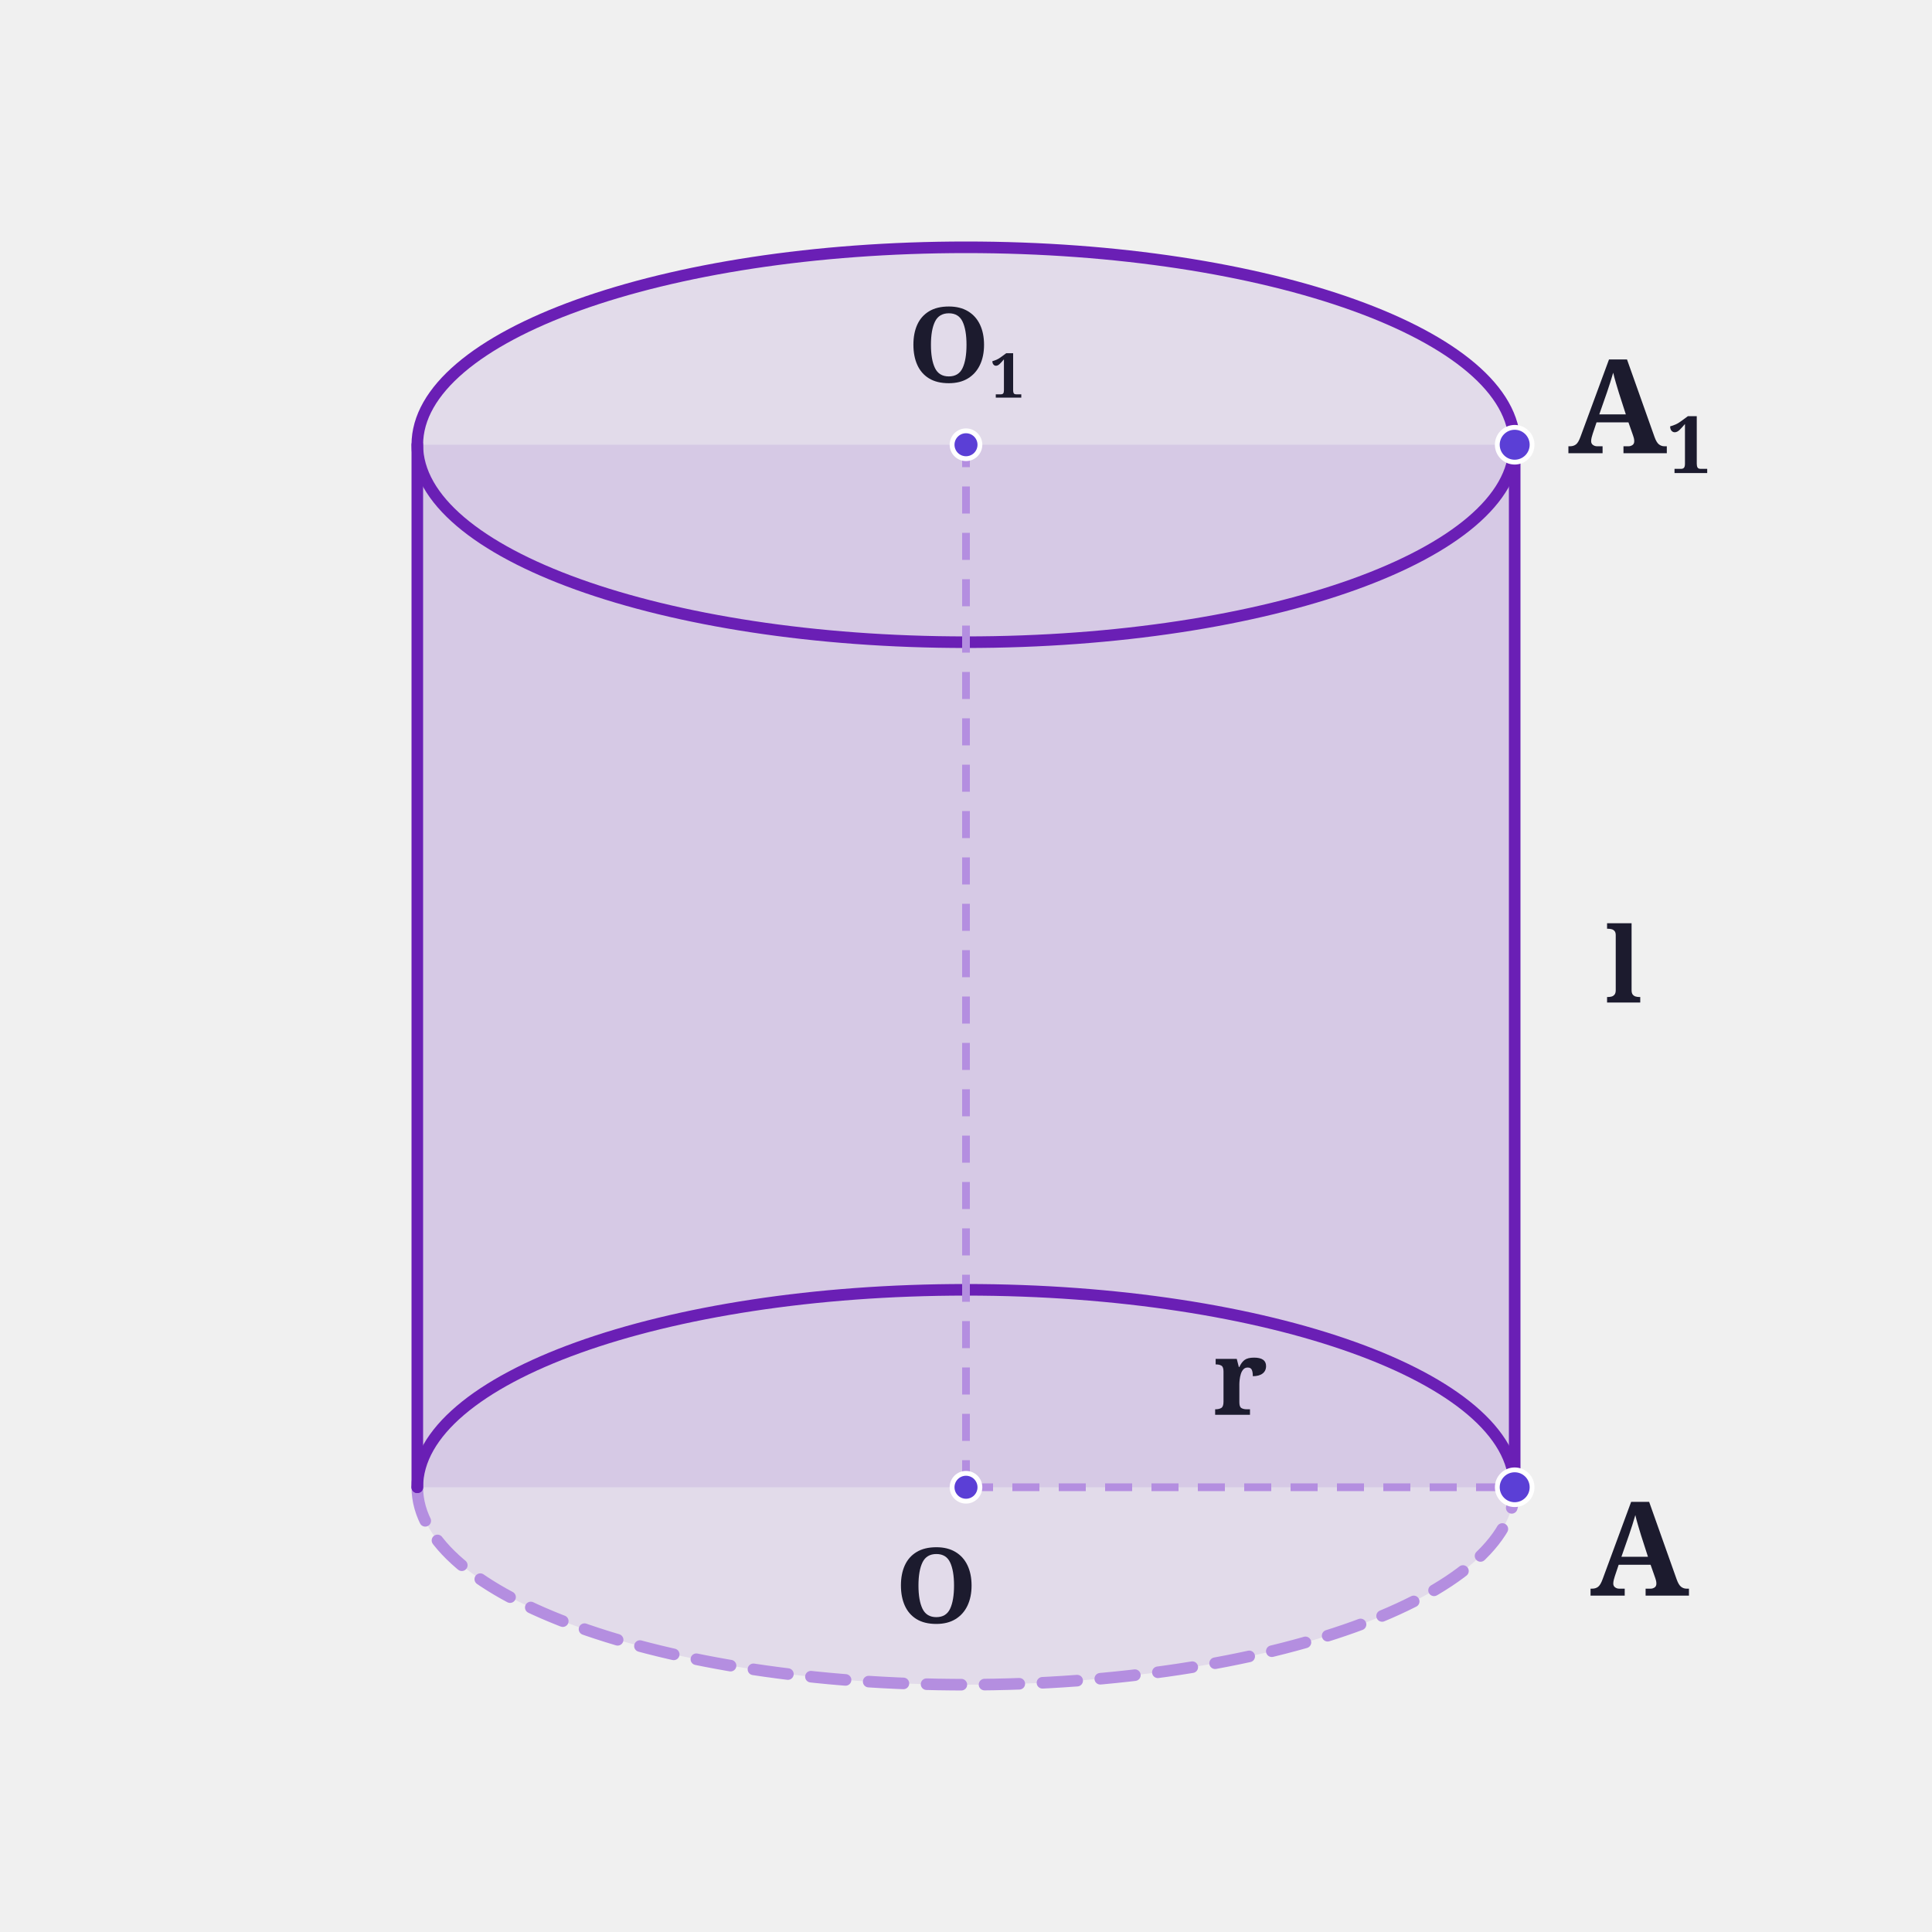
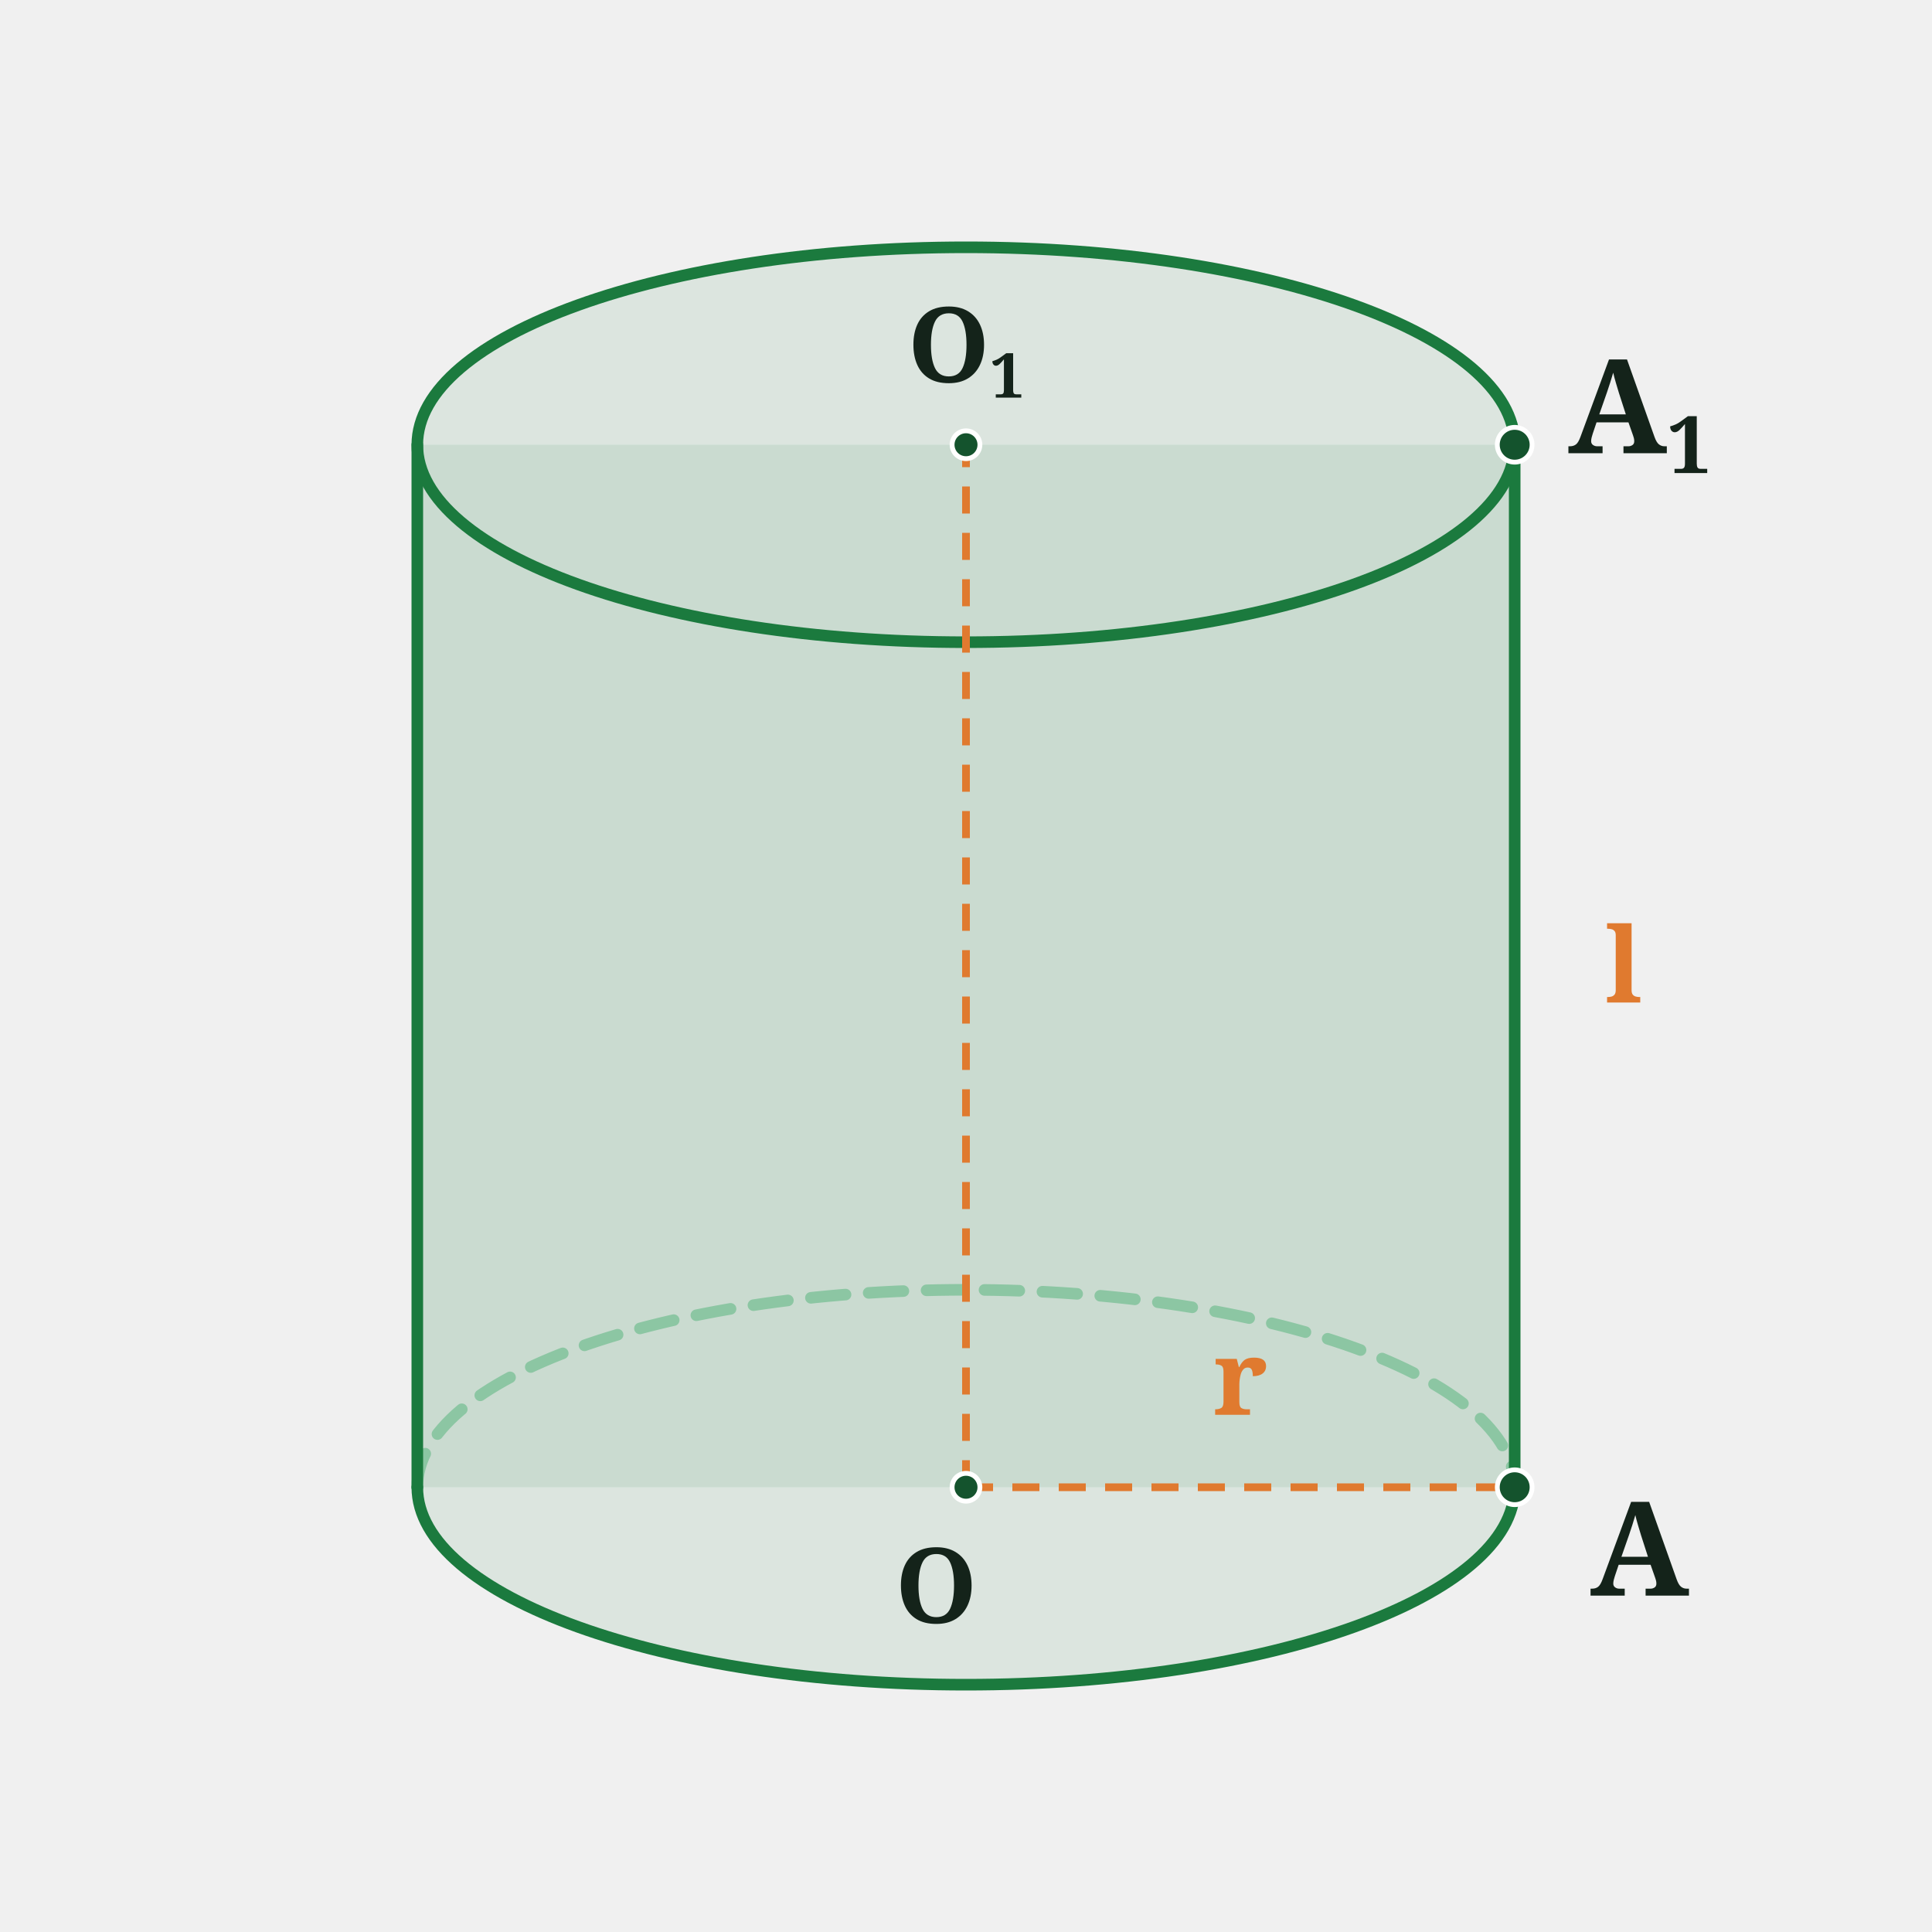
<svg xmlns="http://www.w3.org/2000/svg" viewBox="0 0 1000 1000" width="1000" height="1000">
-   <polygon points="216.0,230.2 784.0,230.2 784.0,769.8 216.0,769.8" fill="#6a1fb5" fill-opacity="0.1" stroke="none" />
-   <path d="M 216.0 769.8 L 216.0 230.2 A 284.0 102.2 0 1 1 784.0 230.2 L 784.0 769.8 A 284.0 102.2 0 0 1 216.0 769.8 Z" fill="#6a1fb5" fill-opacity="0.1" stroke="none" />
-   <path d="M 216.0 769.8 A 284.0 102.2 0 0 0 784.0 769.8" fill="none" stroke="#b48ee0" stroke-width="6" stroke-dasharray="18,12" stroke-linecap="round" />
-   <path d="M 216.0 769.8 A 284.0 102.2 0 0 1 784.0 769.8" fill="none" stroke="#6a1fb5" stroke-width="6" stroke-linecap="round" />
-   <ellipse cx="500.0" cy="230.2" rx="284.0" ry="102.2" fill="none" stroke="#6a1fb5" stroke-width="6" />
-   <line x1="216.0" y1="769.8" x2="216.0" y2="230.2" stroke="#6a1fb5" stroke-width="6" stroke-linecap="round" />
-   <line x1="784.0" y1="769.8" x2="784.0" y2="230.2" stroke="#6a1fb5" stroke-width="6" stroke-linecap="round" />
-   <line x1="500.0" y1="769.8" x2="500.0" y2="230.2" stroke="#b48ee0" stroke-width="4" stroke-dasharray="14,10" />
-   <line x1="500.0" y1="769.8" x2="784.0" y2="769.8" stroke="#b48ee0" stroke-width="4" stroke-dasharray="14,10" />
-   <circle cx="784.0" cy="769.8" r="9" fill="#5b3fd6" stroke="#fff" stroke-width="2.5" />
-   <circle cx="784.0" cy="230.2" r="9" fill="#5b3fd6" stroke="#fff" stroke-width="2.5" />
-   <circle cx="500.0" cy="769.8" r="7.2" fill="#5b3fd6" stroke="#fff" stroke-width="2.5" />
-   <circle cx="500.0" cy="230.2" r="7.2" fill="#5b3fd6" stroke="#fff" stroke-width="2.5" />
-   <text x="484.6" y="840.0" font-family="Lora, Georgia, serif" font-weight="700" font-size="54" fill="#1c1b2e" text-anchor="middle">O</text>
-   <text x="500.0" y="197.8" font-family="Lora, Georgia, serif" font-weight="700" font-size="54" fill="#1c1b2e" text-anchor="middle">O<tspan font-size="32" baseline-shift="-25%">1</tspan>
+   <polygon points="216.0,230.2 784.0,230.2 784.0,769.8 216.0,769.8" fill="#1B7A3E" fill-opacity="0.09" stroke="none" />
+   <path d="M 216.0 769.8 L 216.0 230.2 A 284.0 102.2 0 1 1 784.0 230.2 L 784.0 769.8 A 284.0 102.2 0 0 1 216.0 769.8 Z" fill="#1B7A3E" fill-opacity="0.09" stroke="none" />
+   <path d="M 216.0 769.8 A 284.0 102.2 0 0 1 784.0 769.8" fill="none" stroke="#8CC6A3" stroke-width="6" stroke-dasharray="18,12" stroke-linecap="round" />
+   <path d="M 216.0 769.8 A 284.0 102.2 0 0 0 784.0 769.8" fill="none" stroke="#1B7A3E" stroke-width="6" stroke-linecap="round" />
+   <ellipse cx="500.0" cy="230.2" rx="284.0" ry="102.2" fill="none" stroke="#1B7A3E" stroke-width="6" />
+   <line x1="216.0" y1="769.8" x2="216.0" y2="230.2" stroke="#1B7A3E" stroke-width="6" stroke-linecap="round" />
+   <line x1="784.0" y1="769.8" x2="784.0" y2="230.2" stroke="#1B7A3E" stroke-width="6" stroke-linecap="round" />
+   <line x1="500.0" y1="769.8" x2="500.0" y2="230.2" stroke="#E07A2F" stroke-width="4" stroke-dasharray="14,10" />
+   <line x1="500.0" y1="769.8" x2="784.0" y2="769.8" stroke="#E07A2F" stroke-width="4" stroke-dasharray="14,10" />
+   <circle cx="784.0" cy="769.8" r="9" fill="#14532D" stroke="#fff" stroke-width="2.5" />
+   <circle cx="784.0" cy="230.2" r="9" fill="#14532D" stroke="#fff" stroke-width="2.5" />
+   <circle cx="500.0" cy="769.8" r="7.2" fill="#14532D" stroke="#fff" stroke-width="2.5" />
+   <circle cx="500.0" cy="230.2" r="7.2" fill="#14532D" stroke="#fff" stroke-width="2.5" />
+   <text x="484.6" y="840.0" font-family="Lora, Georgia, serif" font-weight="700" font-size="54" fill="#14231A" text-anchor="middle">O</text>
+   <text x="500.0" y="197.8" font-family="Lora, Georgia, serif" font-weight="700" font-size="54" fill="#14231A" text-anchor="middle">O<tspan font-size="32" baseline-shift="-25%">1</tspan>
  </text>
-   <text x="848.6" y="825.9" font-family="Lora, Georgia, serif" font-weight="700" font-size="68" fill="#1c1b2e" text-anchor="middle">A</text>
-   <text x="848.6" y="234.6" font-family="Lora, Georgia, serif" font-weight="700" font-size="68" fill="#1c1b2e" text-anchor="middle">A<tspan font-size="41" baseline-shift="-25%">1</tspan>
+   <text x="848.6" y="825.9" font-family="Lora, Georgia, serif" font-weight="700" font-size="68" fill="#14231A" text-anchor="middle">A</text>
+   <text x="848.6" y="234.6" font-family="Lora, Georgia, serif" font-weight="700" font-size="68" fill="#14231A" text-anchor="middle">A<tspan font-size="41" baseline-shift="-25%">1</tspan>
  </text>
-   <text x="642.0" y="732.3" font-family="Lora, Georgia, serif" font-weight="700" font-size="54" fill="#1c1b2e" text-anchor="middle">r</text>
-   <text x="840.4" y="518.9" font-family="Lora, Georgia, serif" font-weight="700" font-size="54" fill="#1c1b2e" text-anchor="middle">l</text>
+   <text x="642.0" y="732.3" font-family="Lora, Georgia, serif" font-weight="700" font-size="54" fill="#E07A2F" text-anchor="middle">r</text>
+   <text x="840.4" y="518.9" font-family="Lora, Georgia, serif" font-weight="700" font-size="54" fill="#E07A2F" text-anchor="middle">l</text>
</svg>
